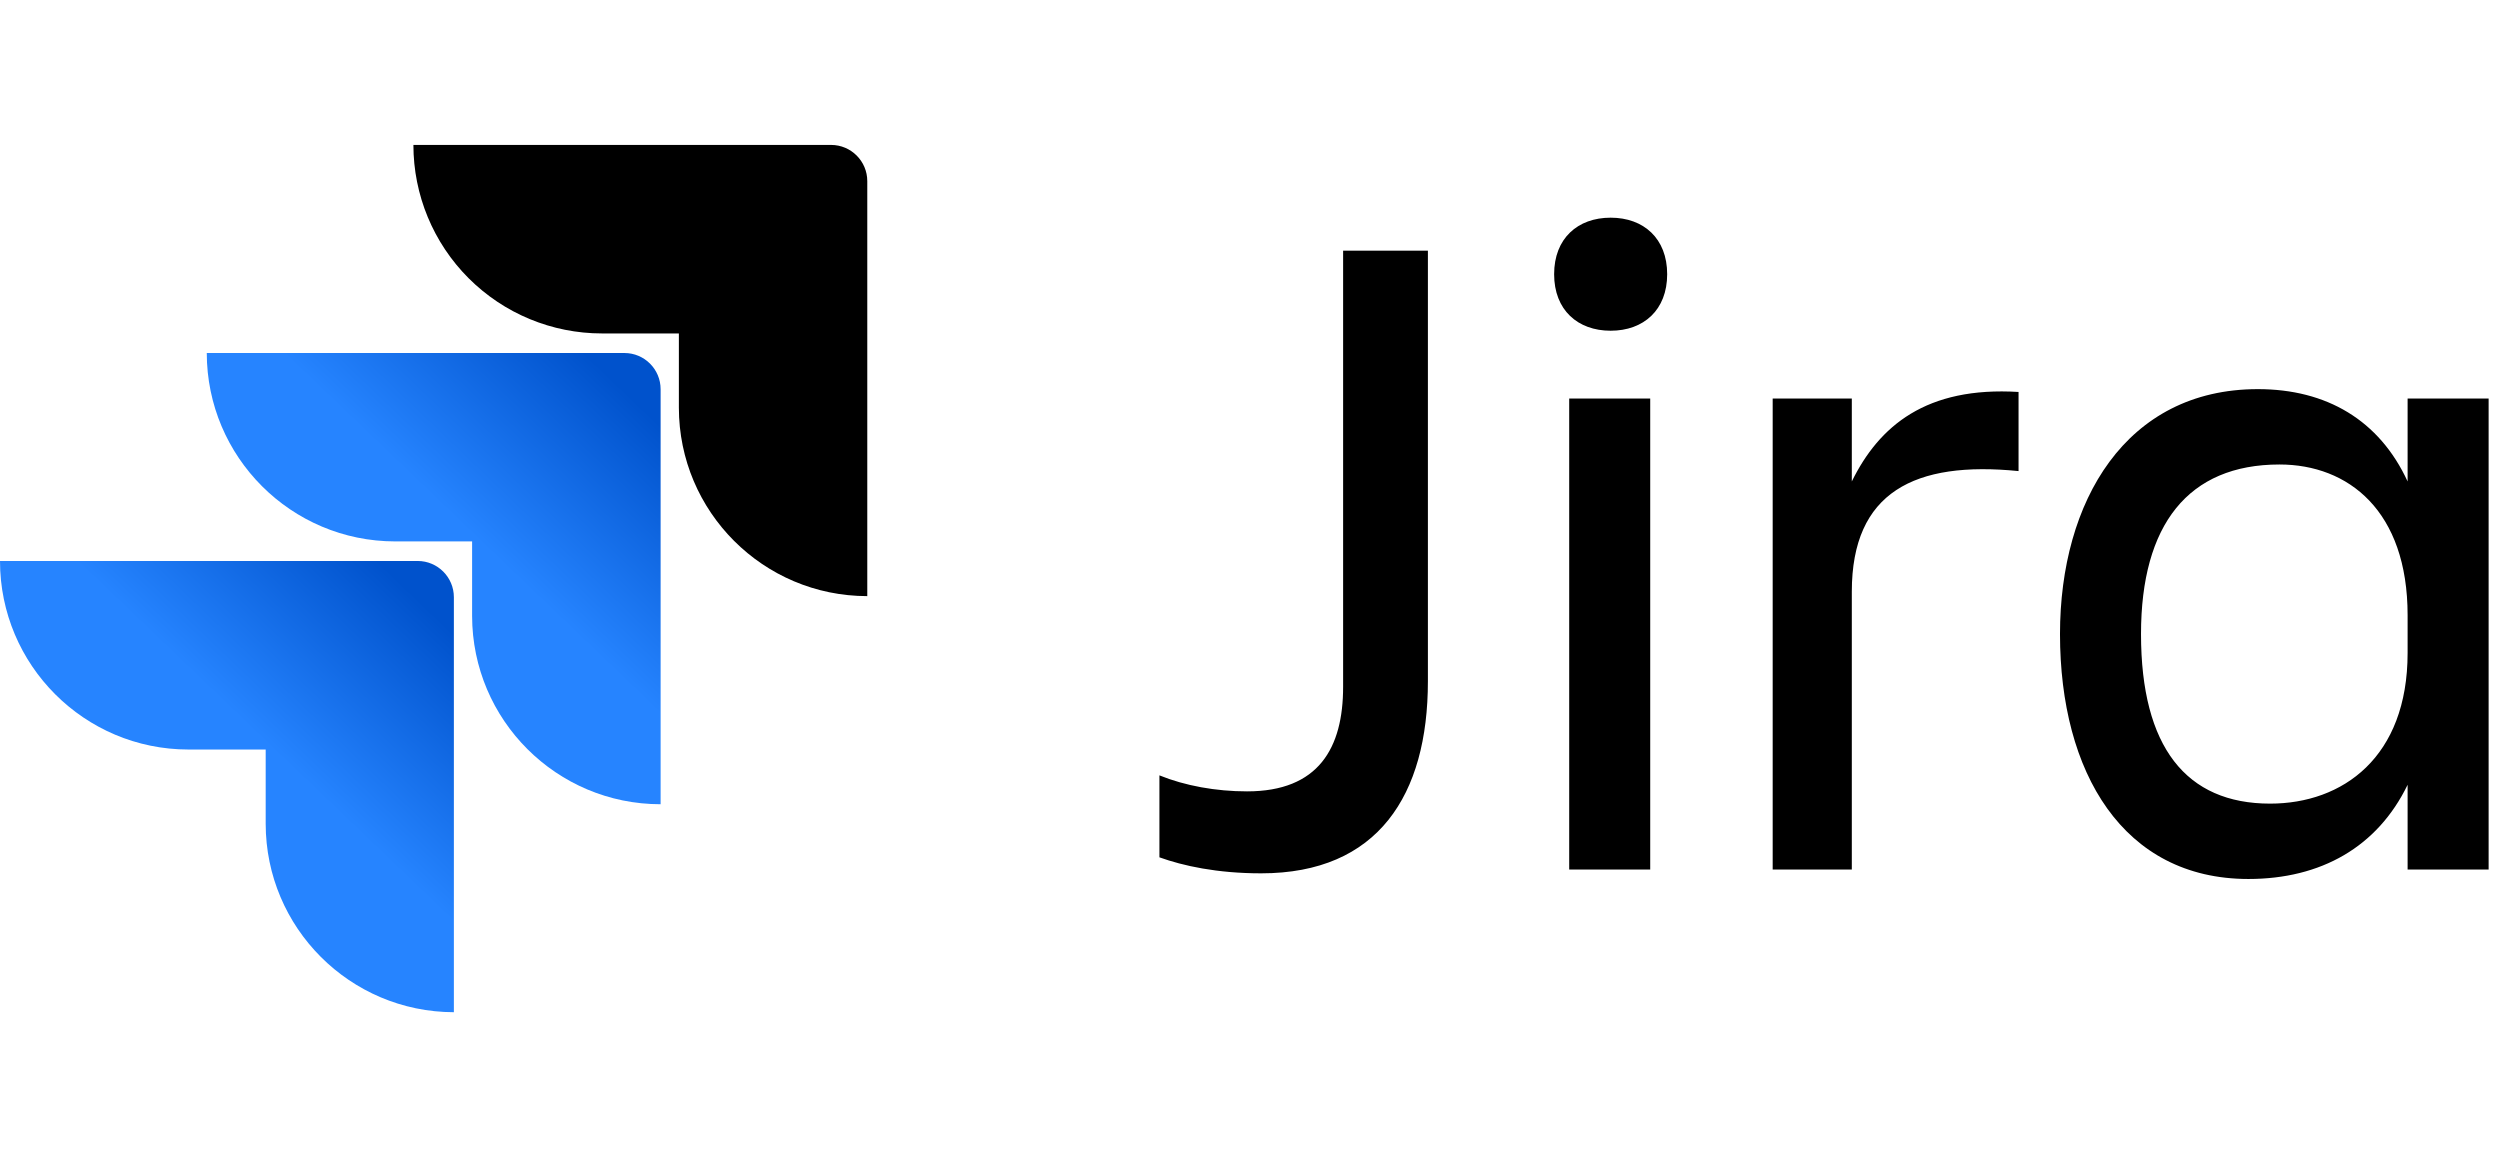
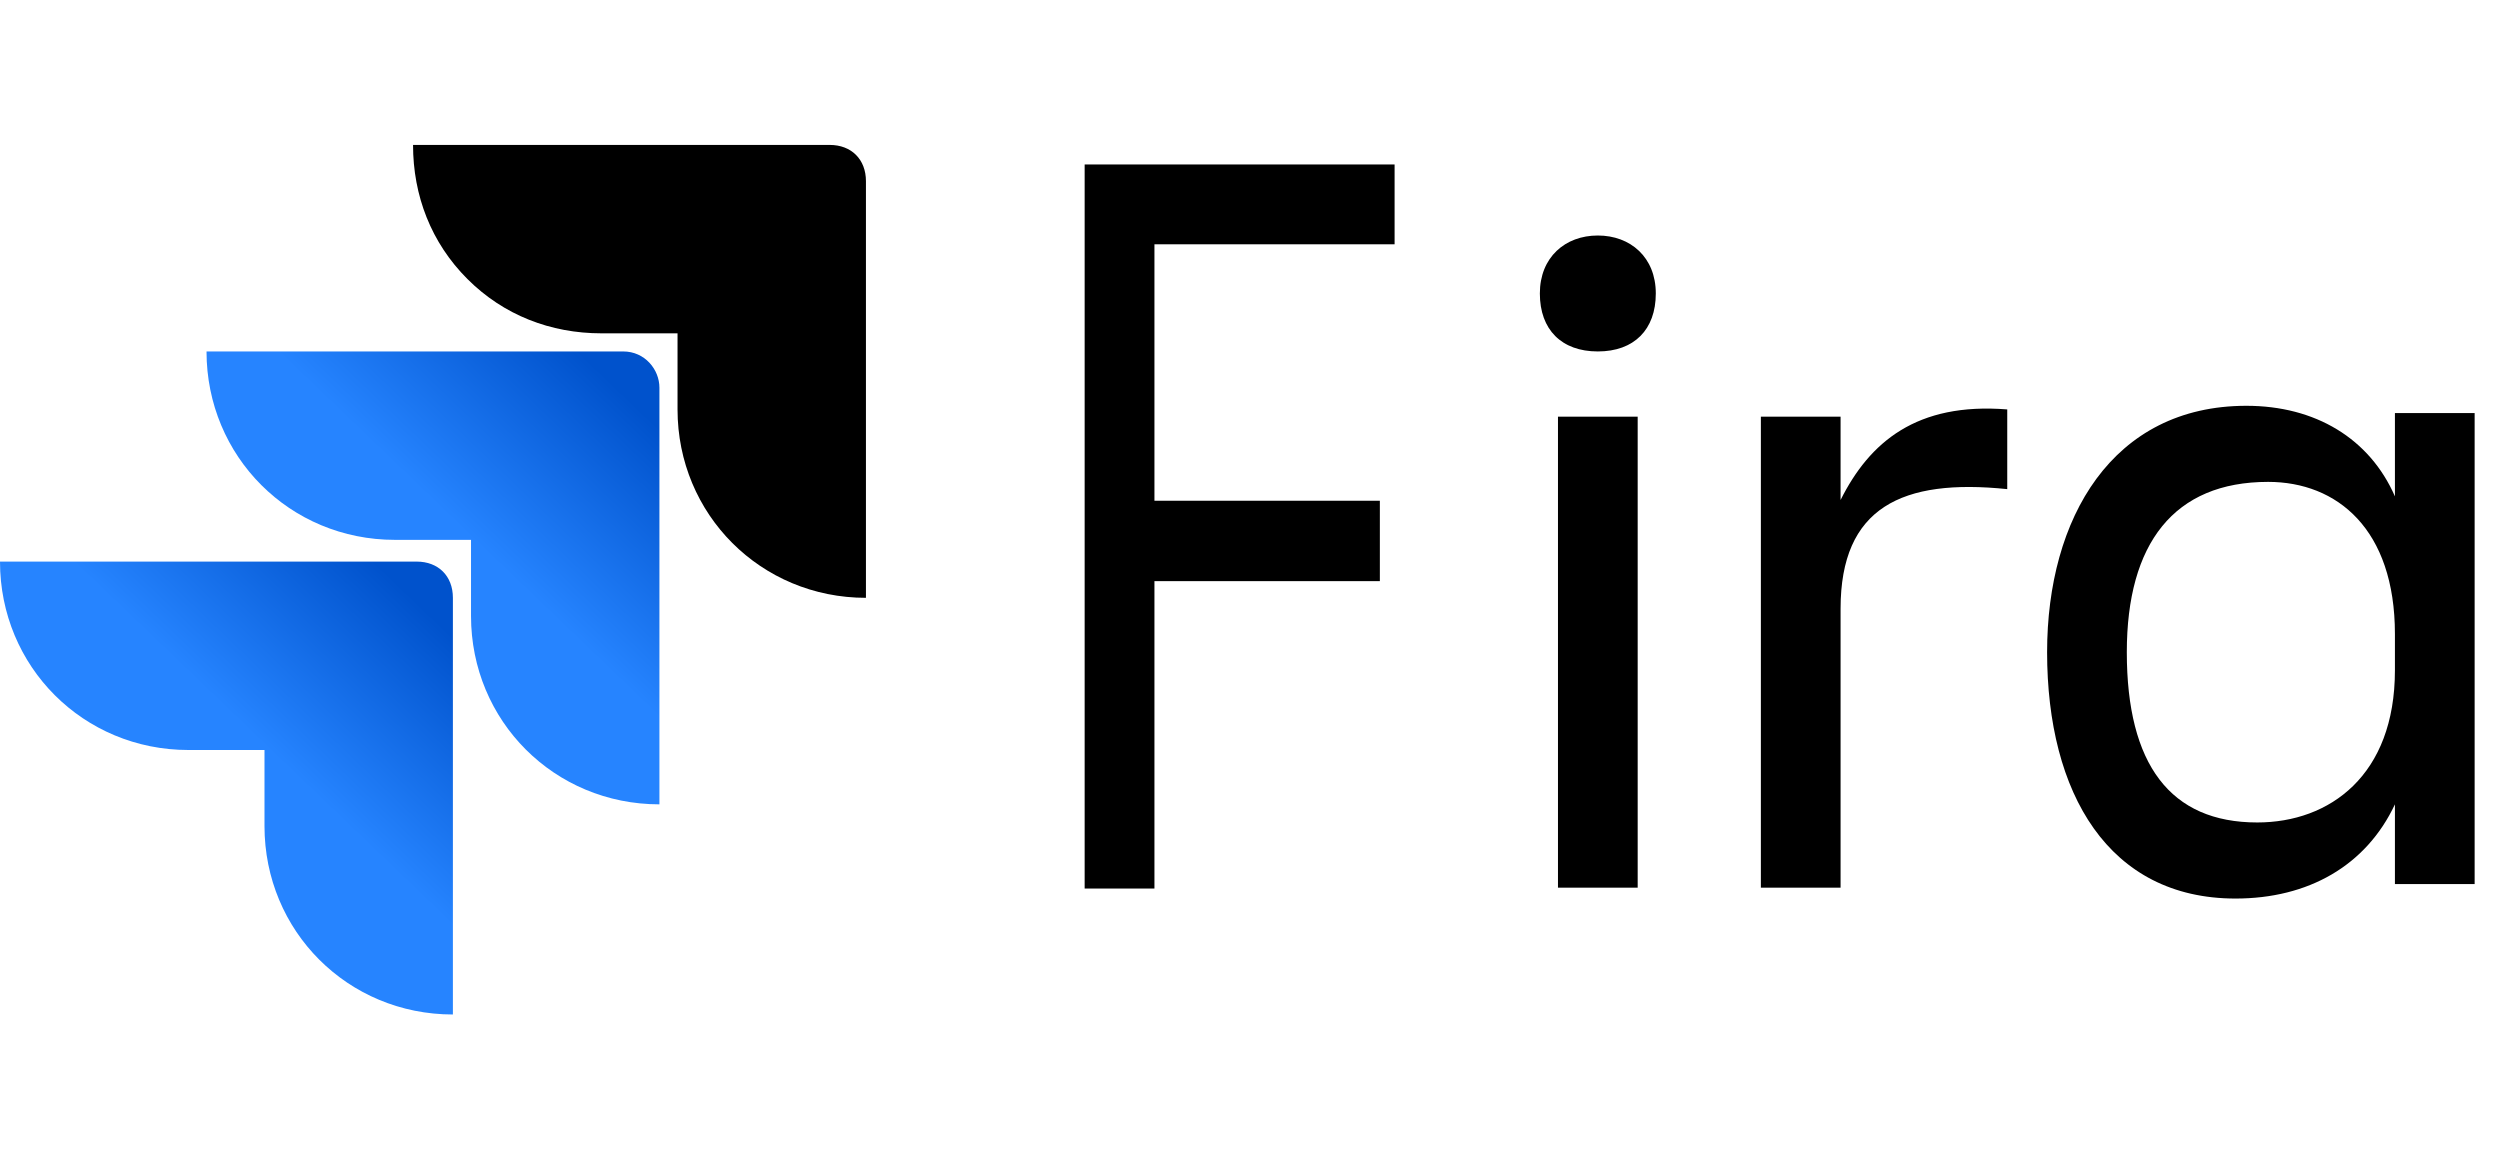
- <svg xmlns="http://www.w3.org/2000/svg" viewBox="0 0 69 32" focusable="false" aria-hidden="true">
-   <defs>
-     <linearGradient x1="98.031%" y1="0.161%" x2="58.888%" y2="40.766%" id="uid1">
-       <stop stop-color="#0052CC" offset="18%" />
-       <stop stop-color="#2684FF" offset="100%" />
-     </linearGradient>
-   </defs>
-   <g stroke="none" stroke-width="1" fill-rule="nonzero">
-     <path d="M22.937,4 L11.41,4 C11.41,5.38 11.958,6.703 12.934,7.679 C13.91,8.655 15.233,9.203 16.613,9.203 L18.737,9.203 L18.737,11.253 C18.739,14.124 21.066,16.451 23.937,16.453 L23.937,5 C23.937,4.448 23.489,4 22.937,4 Z" fill="currentColor" />
-     <path d="M17.233,9.743 L5.707,9.743 C5.709,12.614 8.036,14.941 10.907,14.943 L13.03,14.943 L13.03,17 C13.034,19.871 15.362,22.197 18.233,22.197 L18.233,10.743 C18.233,10.191 17.786,9.743 17.233,9.743 Z" fill="url(#uid1)" />
-     <path d="M11.527,15.483 L0,15.483 C3.51929402e-16,18.357 2.33,20.687 5.203,20.687 L7.333,20.687 L7.333,22.737 C7.335,25.605 9.658,27.931 12.527,27.937 L12.527,16.483 C12.527,15.931 12.079,15.483 11.527,15.483 Z" fill="url(#uid1)" />
-     <path d="M37.07,18.956 C37.07,20.646 36.394,21.842 34.418,21.842 C33.56,21.842 32.702,21.686 32,21.4 L32,23.662 C32.65,23.896 33.586,24.104 34.808,24.104 C38.032,24.104 39.41,21.946 39.41,18.8 L39.41,6.918 L37.07,6.918 L37.07,18.956 Z M42.894,7.568 C42.894,8.556 43.544,9.128 44.454,9.128 C45.364,9.128 46.014,8.556 46.014,7.568 C46.014,6.58 45.364,6.008 44.454,6.008 C43.544,6.008 42.894,6.58 42.894,7.568 Z M43.31,24 L45.546,24 L45.546,11 L43.31,11 L43.31,24 Z M48.926,24 L51.11,24 L51.11,16.33 C51.11,13.574 52.852,12.716 55.712,13.002 L55.712,10.818 C53.164,10.662 51.864,11.754 51.11,13.288 L51.11,11 L48.926,11 L48.926,24 Z M66.45,24 L66.45,21.66 C65.618,23.376 64.058,24.26 62.056,24.26 C58.598,24.26 56.856,21.322 56.856,17.5 C56.856,13.834 58.676,10.74 62.316,10.74 C64.214,10.74 65.67,11.598 66.45,13.288 L66.45,11 L68.686,11 L68.686,24 L66.45,24 Z M59.092,17.5 C59.092,20.62 60.34,22.18 62.654,22.18 C64.656,22.18 66.45,20.906 66.45,18.02 L66.45,16.98 C66.45,14.094 64.812,12.82 62.914,12.82 C60.392,12.82 59.092,14.484 59.092,17.5 Z" fill-rule="evenodd" fill="inherit" />
-   </g>
+ <svg xmlns="http://www.w3.org/2000/svg" version="1.1" id="Layer_1" focusable="false" x="0px" y="0px" viewBox="0 0 69 32" style="enable-background:new 0 0 69 32;" xml:space="preserve">
+   <style type="text/css">
+ 	.st0{fill:url(#SVGID_1_);}
+ 	.st1{fill:url(#SVGID_00000178193558983671590070000005877621721269049498_);}
+ 	.st2{fill-rule:evenodd;clip-rule:evenodd;}
+ 	.st3{font-family:'KohinoorBangla-Medium';}
+ 	.st4{font-size:28px;}
+ </style>
+   <path d="M22.9,4H11.4c0,1.4,0.5,2.7,1.5,3.7s2.3,1.5,3.7,1.5h2.1v2.1c0,2.9,2.3,5.2,5.2,5.2V5C23.9,4.4,23.5,4,22.9,4z" />
+   <linearGradient id="SVGID_1_" gradientUnits="userSpaceOnUse" x1="-1219.165" y1="799.816" x2="-1219.557" y2="799.41" gradientTransform="matrix(12.5267 0 0 -12.4533 15290.066 9970.137)">
+     <stop offset="0.18" style="stop-color:#0052CC" />
+     <stop offset="1" style="stop-color:#2684FF" />
+   </linearGradient>
+   <path class="st0" d="M17.2,9.7H5.7c0,2.9,2.3,5.2,5.2,5.2H13V17c0,2.9,2.3,5.2,5.2,5.2V10.7C18.2,10.2,17.8,9.7,17.2,9.7z" />
+   <linearGradient id="SVGID_00000024692512786155051630000008388782266590944131_" gradientUnits="userSpaceOnUse" x1="-1219.165" y1="799.816" x2="-1219.557" y2="799.41" gradientTransform="matrix(12.5267 0 0 -12.4533 15284.36 9975.875)">
+     <stop offset="0.18" style="stop-color:#0052CC" />
+     <stop offset="1" style="stop-color:#2684FF" />
+   </linearGradient>
+   <path style="fill:url(#SVGID_00000024692512786155051630000008388782266590944131_);" d="M11.5,15.5H0c0,2.9,2.3,5.2,5.2,5.2h2.1  v2.1c0,2.9,2.3,5.2,5.2,5.2V16.5C12.5,15.9,12.1,15.5,11.5,15.5z" />
+   <path class="st2" d="M42.5,8.1c0,1,0.6,1.6,1.6,1.6s1.6-0.6,1.6-1.6S45,6.5,44.1,6.5S42.5,7.1,42.5,8.1z M43,24.5h2.2v-13H43V24.5z   M48.6,24.5h2.2v-7.7c0-2.8,1.7-3.6,4.6-3.3v-2.2c-2.5-0.2-3.8,0.9-4.6,2.5v-2.3h-2.2V24.5z M66.1,24.5v-2.3  c-0.8,1.7-2.4,2.6-4.4,2.6c-3.5,0-5.2-2.9-5.2-6.8c0-3.7,1.8-6.8,5.5-6.8c1.9,0,3.4,0.9,4.1,2.5v-2.3h2.2v13H66.1z M58.7,18  c0,3.1,1.2,4.7,3.6,4.7c2,0,3.8-1.3,3.8-4.2v-1c0-2.9-1.6-4.2-3.5-4.2C60,13.3,58.7,15,58.7,18z" />
+   <text transform="matrix(0.7657 0 0 1 27.8546 24.5237)" class="st3 st4">F</text>
</svg>
